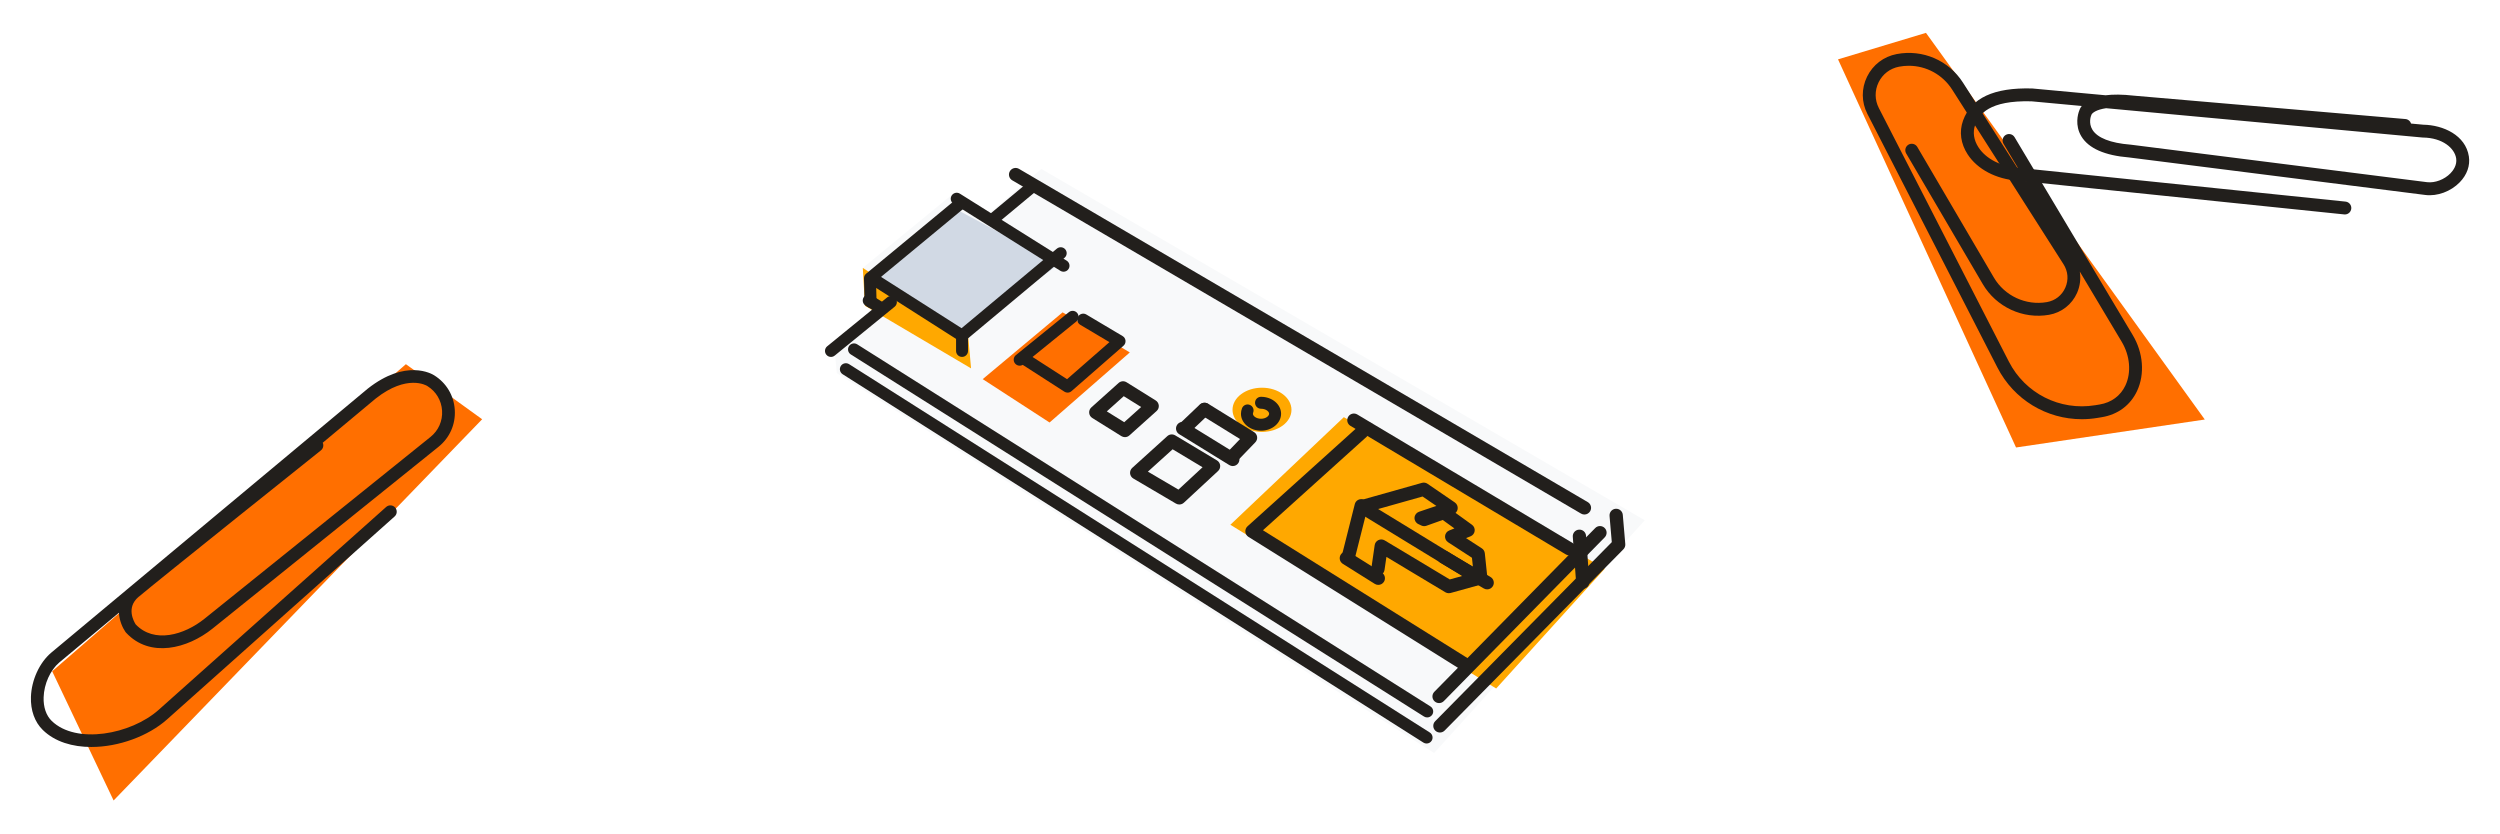
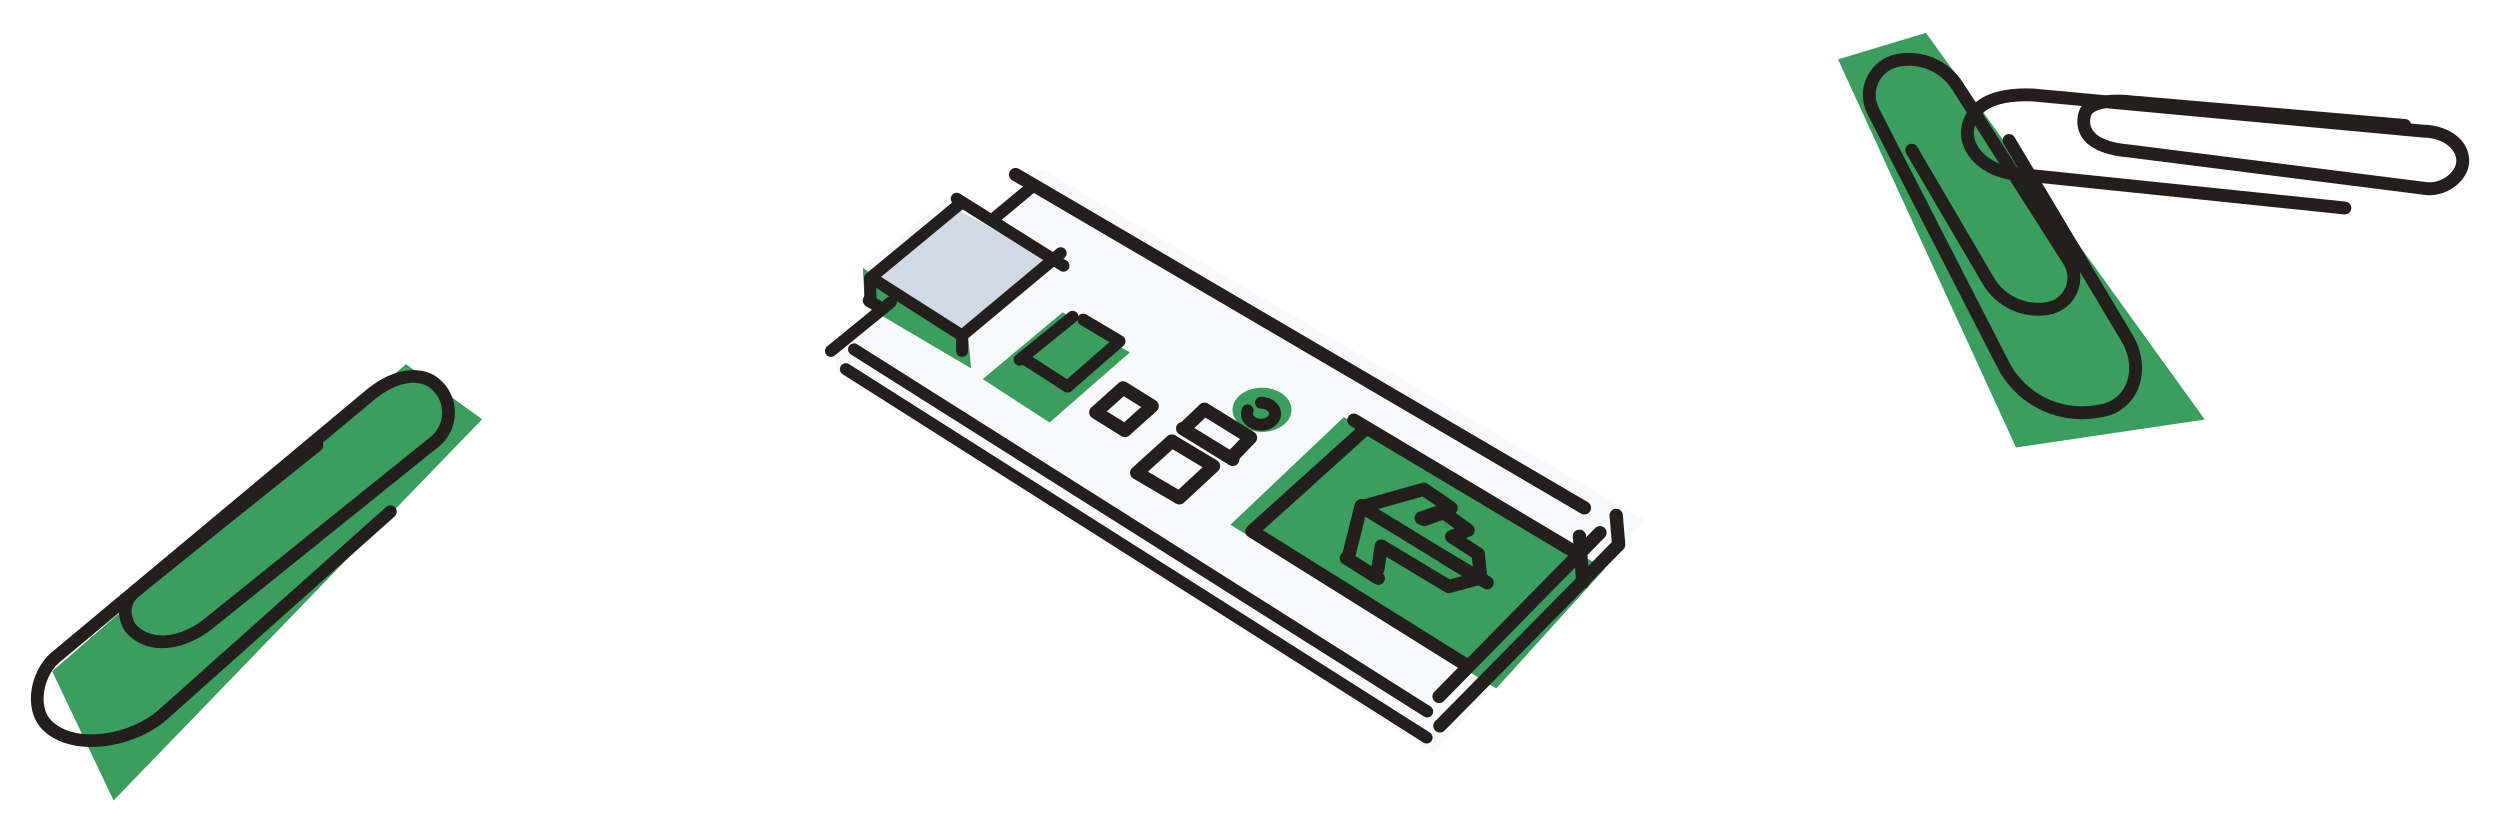
<svg xmlns="http://www.w3.org/2000/svg" version="1.1" id="Layer_1" x="0px" y="0px" viewBox="0 0 1200 400" style="enable-background:new 0 0 1200 400;" xml:space="preserve">
  <style type="text/css">
- 	.st0{fill:#FF6F00;}
+ 	.st0{fill:#3b9e5f;}
	.st1{fill:#F8F9FA;}
- 	.st2{fill:#FFA800;}
+ 	.st2{fill:#3b9e5f;}
	.st3{fill:#D1D9E4;}
	.st4{fill:#221F1C;}
	.st5{fill:none;stroke:#000000;stroke-width:0.956;stroke-miterlimit:10;}
</style>
  <polygon class="st0" points="54.53,384.23 25.05,322.22 194.83,174.81 231.43,201.24 " />
  <polygon class="st0" points="882.25,28.49 967.7,214.79 1058.3,201.37 924.46,15.77 " />
  <path class="st1" d="M688.37,361.45l-286.7-182.34l-1.25-13.22l24.61-20.54l-10.88-16.76l43.13-35.43l16.73,9.89l25.83-21.96  l289.65,168.65L688.37,361.45z" />
  <polygon class="st0" points="471.7,181.98 503.79,202.8 542.3,169.17 510.05,149.93 " />
  <polygon class="st2" points="590.57,251.89 718.16,330.48 770.29,272.97 645.04,200.24 " />
  <ellipse transform="matrix(1.091240e-03 -1 1 1.091240e-03 408.3878 802.2543)" class="st2" cx="605.76" cy="196.71" rx="10.61" ry="14.15" />
  <polygon class="st2" points="464.78,161.94 466.11,176.82 415.16,146.77 414.15,128.59 " />
  <polygon class="st3" points="418.76,132.45 458.71,100.31 508.11,126.82 464.41,159.91 " />
  <g>
    <path class="st4" d="M760.52,246.97c-0.55,0-1.1-0.14-1.61-0.44L485.88,86.56c-1.52-0.89-2.03-2.85-1.14-4.37s2.85-2.03,4.37-1.14   l273.03,159.97c1.52,0.89,2.03,2.84,1.14,4.36C762.68,246.4,761.62,246.97,760.52,246.97z" />
  </g>
  <g>
    <path class="st4" d="M690.76,337.48c-0.81,0-1.61-0.3-2.24-0.91c-1.26-1.23-1.27-3.25-0.04-4.51l77.23-78.6   c1.24-1.26,3.25-1.27,4.51-0.04c1.26,1.23,1.27,3.25,0.04,4.51l-77.23,78.6C692.41,337.16,691.59,337.48,690.76,337.48z" />
  </g>
  <g>
    <path class="st4" d="M753.3,266.61c-0.56,0-1.12-0.15-1.63-0.45l-103.44-61.74c-1.51-0.9-2.01-2.86-1.1-4.37   c0.9-1.51,2.86-2.01,4.37-1.1l103.44,61.74c1.51,0.9,2.01,2.86,1.1,4.37C755.45,266.06,754.39,266.61,753.3,266.61z" />
  </g>
  <g>
    <path class="st4" d="M703.59,322.34c-0.58,0-1.16-0.16-1.69-0.49l-102.64-64.15c-0.85-0.53-1.4-1.43-1.49-2.43   c-0.09-1,0.3-1.98,1.04-2.65l52.92-47.71c1.31-1.18,3.32-1.08,4.5,0.23c1.18,1.31,1.08,3.33-0.23,4.5l-49.78,44.88l99.05,61.91   c1.49,0.93,1.95,2.9,1.01,4.4C705.69,321.81,704.65,322.34,703.59,322.34z" />
  </g>
  <g>
    <path class="st4" d="M591.73,223.71c-0.57,0-1.15-0.15-1.67-0.48L566,208.4c-1.5-0.92-1.97-2.89-1.04-4.39   c0.93-1.5,2.89-1.97,4.39-1.04l24.06,14.83c1.5,0.92,1.97,2.89,1.04,4.39C593.85,223.18,592.8,223.71,591.73,223.71z" />
  </g>
  <g>
    <path class="st4" d="M566.07,242.16c-0.56,0-1.11-0.15-1.62-0.44l-20.45-12.03c-0.88-0.51-1.45-1.42-1.56-2.42s0.28-2.01,1.03-2.69   l16.84-15.24c1.04-0.94,2.58-1.09,3.78-0.37L584.15,221c0.86,0.52,1.43,1.41,1.53,2.41c0.1,1-0.27,1.99-1,2.67l-16.44,15.24   C567.64,241.87,566.86,242.16,566.07,242.16z M550.99,226.39l14.66,8.62l11.58-10.73l-14.37-8.62L550.99,226.39z" />
  </g>
  <g>
    <path class="st4" d="M691.16,351.61c-0.81,0-1.62-0.31-2.24-0.92c-1.25-1.24-1.27-3.26-0.03-4.51l84.77-85.95l-1.08-12.57   c-0.15-1.75,1.15-3.3,2.91-3.45c1.75-0.15,3.3,1.15,3.45,2.91l1.2,14.03c0.08,0.93-0.25,1.85-0.91,2.51l-85.8,87   C692.81,351.29,691.99,351.61,691.16,351.61z" />
  </g>
  <g>
    <path class="st4" d="M759.72,282.65c-1.66,0-3.06-1.28-3.18-2.96l-1.6-22.05c-0.13-1.76,1.19-3.29,2.95-3.41   c1.78-0.13,3.29,1.19,3.41,2.95l1.6,22.05c0.13,1.76-1.19,3.29-2.95,3.41C759.87,282.65,759.8,282.65,759.72,282.65z" />
  </g>
  <g>
    <path class="st4" d="M661.58,280.75c-0.58,0-1.17-0.16-1.69-0.49l-15.34-9.62c-1.49-0.94-1.94-2.91-1.01-4.4   c0.94-1.49,2.91-1.94,4.4-1.01l15.34,9.62c1.49,0.94,1.94,2.91,1.01,4.4C663.68,280.22,662.64,280.75,661.58,280.75z" />
  </g>
  <g>
    <path class="st4" d="M695.41,284.74c-0.57,0-1.14-0.15-1.64-0.45l-28.29-16.98l-0.91,6.26c-0.25,1.74-1.87,2.96-3.61,2.7   c-1.74-0.25-2.95-1.87-2.7-3.61l1.59-11c0.15-1.06,0.83-1.97,1.79-2.42c0.96-0.46,2.09-0.4,3.01,0.15l31.23,18.74l6-1.66   l-49.25-30.09c-1.5-0.92-1.98-2.88-1.06-4.38c0.92-1.5,2.88-1.98,4.38-1.06l55.52,33.92c1.08,0.66,1.67,1.91,1.5,3.16   c-0.18,1.26-1.08,2.29-2.31,2.63l-14.4,3.99C695.98,284.7,695.69,284.74,695.41,284.74z" />
  </g>
  <g>
    <path class="st4" d="M710.74,280.42c-1.61,0-3-1.22-3.17-2.86l-1.03-9.83l-11.47-7.46c-1-0.65-1.55-1.8-1.44-2.99   c0.12-1.19,0.89-2.21,2-2.65l2.49-0.99l-5.62-4.06l-7.82,2.79c-0.8,0.29-1.68,0.24-2.45-0.13l-1.45-0.69   c-1.17-0.56-1.88-1.77-1.81-3.07c0.08-1.29,0.93-2.41,2.16-2.83l8.32-2.81l-6.61-4.52l-28.05,7.91c-1.69,0.47-3.46-0.51-3.94-2.2   c-0.48-1.7,0.51-3.46,2.2-3.94l29.49-8.32c0.91-0.26,1.89-0.1,2.67,0.44l13.11,8.97c1,0.68,1.52,1.87,1.36,3.07   c-0.1,0.76-0.47,1.43-1.02,1.93l7.89,5.71c0.94,0.68,1.44,1.82,1.29,2.98c-0.14,1.16-0.91,2.14-1.99,2.57l-2.15,0.85l7.58,4.92   c0.81,0.52,1.33,1.39,1.43,2.34l1.19,11.34c0.18,1.75-1.09,3.32-2.84,3.5C710.97,280.41,710.85,280.42,710.74,280.42z" />
  </g>
  <g>
    <path class="st4" d="M647.02,271.24c-0.26,0-0.52-0.03-0.78-0.1c-1.71-0.43-2.74-2.16-2.31-3.87l6.37-25.28   c0.43-1.71,2.17-2.74,3.87-2.31c1.71,0.43,2.74,2.16,2.31,3.87l-6.37,25.28C649.74,270.27,648.44,271.24,647.02,271.24z" />
  </g>
  <g>
    <path class="st4" d="M713.84,282.9c-0.55,0-1.11-0.14-1.62-0.44l-20.85-12.31c-1.52-0.9-2.02-2.85-1.13-4.37   c0.89-1.52,2.85-2.02,4.37-1.13l20.85,12.31c1.52,0.9,2.02,2.85,1.13,4.37C715.99,282.34,714.93,282.9,713.84,282.9z" />
  </g>
  <g>
    <path class="st4" d="M539.96,209.83c-0.58,0-1.17-0.16-1.69-0.48l-13.98-8.72c-0.85-0.53-1.4-1.43-1.49-2.43   c-0.09-1,0.3-1.98,1.05-2.65l13.08-11.73c1.06-0.95,2.61-1.08,3.82-0.33l13.98,8.72c0.85,0.53,1.4,1.43,1.49,2.43   c0.09,1-0.3,1.98-1.05,2.65l-13.08,11.73C541.49,209.56,540.73,209.83,539.96,209.83z M531.27,197.46l8.35,5.2l8.13-7.29l-8.35-5.2   L531.27,197.46z" />
  </g>
  <g>
    <path class="st4" d="M568.76,208.56c-0.84,0-1.68-0.33-2.31-0.99c-1.21-1.28-1.16-3.3,0.11-4.51l9.32-8.87   c1.28-1.21,3.3-1.16,4.51,0.11c1.21,1.28,1.16,3.3-0.11,4.51l-9.32,8.87C570.34,208.26,569.55,208.56,568.76,208.56z" />
  </g>
  <g>
    <path class="st4" d="M592.59,221.26c-0.8,0-1.59-0.3-2.21-0.89c-1.27-1.22-1.31-3.24-0.09-4.51l4.93-5.12l-18.64-11.51   c-1.5-0.93-1.96-2.89-1.04-4.39c0.93-1.5,2.89-1.96,4.39-1.04l22,13.59c0.82,0.51,1.37,1.36,1.49,2.31   c0.12,0.96-0.2,1.92-0.87,2.61l-7.67,7.97C594.26,220.93,593.42,221.26,592.59,221.26z" />
  </g>
  <g>
    <path class="st4" d="M605.29,206.74c-5.31,0-9.63-3.65-9.63-8.14c0-0.91,0.18-1.81,0.52-2.67c0.59-1.47,2.27-2.18,3.74-1.58   c1.47,0.59,2.18,2.27,1.58,3.74c-0.07,0.17-0.1,0.34-0.1,0.51c0,1.13,1.66,2.4,3.89,2.4s3.89-1.27,3.89-2.4s-1.66-2.4-3.89-2.4   c-1.58,0-2.87-1.28-2.87-2.87s1.28-2.87,2.87-2.87c5.31,0,9.63,3.65,9.63,8.14C614.92,203.08,610.6,206.74,605.29,206.74z" />
  </g>
  <g>
    <path class="st4" d="M489.45,175.53c-0.84,0-1.66-0.36-2.23-1.06c-1-1.23-0.81-3.04,0.42-4.03l25.41-20.6   c1.23-1,3.04-0.81,4.03,0.42c1,1.23,0.81,3.04-0.42,4.03l-25.41,20.6C490.72,175.32,490.08,175.53,489.45,175.53z" />
  </g>
  <g>
    <path class="st4" d="M512.45,188.46c-0.54,0-1.08-0.15-1.55-0.46l-19.85-12.78c-1.33-0.86-1.72-2.63-0.86-3.96   c0.86-1.33,2.63-1.72,3.96-0.86l18.03,11.61l20.35-17.78l-14.04-8.35c-1.36-0.81-1.81-2.57-1-3.93c0.81-1.36,2.57-1.81,3.93-1   l17.44,10.37c0.79,0.47,1.31,1.29,1.39,2.21c0.08,0.92-0.28,1.82-0.97,2.42l-24.96,21.8C513.8,188.22,513.13,188.46,512.45,188.46z   " />
  </g>
  <g>
    <path class="st4" d="M422.84,150.73c-0.51,0-1.03-0.14-1.5-0.43l-5.86-3.61c-1.35-0.83-1.77-2.6-0.94-3.95   c0.83-1.35,2.6-1.77,3.95-0.94l5.86,3.61c1.35,0.83,1.77,2.6,0.94,3.95C424.75,150.24,423.81,150.73,422.84,150.73z" />
  </g>
  <g>
    <path class="st4" d="M461.78,171.32c-1.58,0-2.87-1.28-2.87-2.87v-7.37c0-0.85,0.38-1.66,1.03-2.2l47.36-39.54   c1.22-1.01,3.03-0.85,4.04,0.36c1.02,1.22,0.85,3.02-0.36,4.04l-46.33,38.68v6.02C464.65,170.04,463.37,171.32,461.78,171.32z" />
  </g>
  <g>
    <path class="st4" d="M510.49,130.43c-0.52,0-1.05-0.14-1.52-0.44L457.7,97.81c-1.34-0.84-1.75-2.61-0.9-3.95s2.61-1.75,3.95-0.9   l51.27,32.17c1.34,0.84,1.75,2.61,0.9,3.95C512.38,129.95,511.45,130.43,510.49,130.43z" />
  </g>
  <g>
    <path class="st4" d="M417.88,147.72c-1.55,0-2.82-1.23-2.87-2.79l-0.3-11.28c-0.02-0.88,0.36-1.73,1.04-2.29l43.45-35.93   c1.22-1.01,3.03-0.84,4.04,0.38c1.01,1.22,0.84,3.03-0.38,4.04l-42.37,35.04l0.26,9.88c0.04,1.58-1.21,2.9-2.79,2.94   C417.93,147.72,417.91,147.72,417.88,147.72z" />
  </g>
  <g>
    <path class="st4" d="M461.78,163.96c-0.53,0-1.06-0.15-1.54-0.45L418,136.59c-1.34-0.85-1.73-2.62-0.88-3.96   c0.85-1.34,2.62-1.73,3.96-0.88l42.25,26.91c1.34,0.85,1.73,2.62,0.88,3.96C463.66,163.49,462.73,163.96,461.78,163.96z" />
  </g>
  <g>
    <path class="st4" d="M398.86,171.32c-0.83,0-1.66-0.36-2.22-1.06c-1-1.23-0.82-3.03,0.41-4.04l28.76-23.45   c1.23-1,3.03-0.82,4.04,0.41c1,1.23,0.82,3.03-0.41,4.04l-28.76,23.45C400.14,171.11,399.5,171.32,398.86,171.32z" />
  </g>
  <g>
    <path class="st4" d="M477.27,107.58c-0.82,0-1.64-0.35-2.21-1.03c-1.01-1.22-0.85-3.03,0.37-4.04l17.89-14.88   c1.22-1.01,3.03-0.85,4.04,0.37c1.01,1.22,0.85,3.03-0.37,4.04l-17.89,14.88C478.57,107.36,477.92,107.58,477.27,107.58z" />
  </g>
  <g>
    <path class="st4" d="M685.05,344.37c-0.52,0-1.05-0.14-1.53-0.44l-275.13-173.8c-1.34-0.85-1.74-2.62-0.89-3.96   c0.85-1.34,2.62-1.74,3.96-0.89l275.14,173.8c1.34,0.85,1.74,2.62,0.89,3.96C686.93,343.9,686,344.37,685.05,344.37z" />
  </g>
  <g>
    <path class="st4" d="M684.76,356.89c-0.53,0-1.06-0.14-1.53-0.45L404.48,179.64c-1.34-0.85-1.73-2.62-0.89-3.96   c0.85-1.34,2.62-1.73,3.96-0.89L686.3,351.6c1.34,0.85,1.73,2.62,0.89,3.96C686.64,356.42,685.71,356.89,684.76,356.89z" />
  </g>
  <g>
    <path class="st4" d="M999.26,201.22c-16.9,0-32.58-9.37-40.49-24.79L896.36,54.7c-2.9-5.66-2.96-12.18-0.17-17.89   c2.79-5.71,7.98-9.67,14.23-10.86c12.49-2.37,24.99,3.02,31.83,13.75l30.43,47.73l-11-18.42c-0.87-1.46-0.4-3.36,1.07-4.24   c1.46-0.87,3.36-0.4,4.24,1.07l56.75,95.05c5.03,8.43,5.83,18.66,2.09,26.7c-3.21,6.91-9.26,11.41-17.02,12.67l-2.12,0.35   C1004.2,201.02,1001.72,201.22,999.26,201.22z M916.24,31.57c-1.55,0-3.11,0.14-4.68,0.44c-4.32,0.82-7.9,3.55-9.83,7.5   c-1.93,3.95-1.89,8.45,0.12,12.36l62.42,121.73c7.83,15.27,24.47,23.67,41.41,20.91l2.12-0.35c5.68-0.93,10.09-4.19,12.42-9.18   c2.89-6.21,2.2-14.23-1.8-20.93l-20.12-33.69c0.56,3.4,0.13,6.95-1.3,10.21c-2.44,5.55-7.46,9.48-13.43,10.53   c-12.59,2.21-25.38-3.71-31.84-14.74l-36.76-62.7c-0.86-1.47-0.37-3.36,1.1-4.23c1.47-0.86,3.36-0.37,4.23,1.1l36.76,62.7   c5.16,8.81,15.39,13.54,25.45,11.78c3.99-0.7,7.21-3.23,8.85-6.94c1.63-3.71,1.32-7.79-0.86-11.21l-53.46-83.85   C932.42,35.78,924.58,31.57,916.24,31.57z" />
  </g>
  <g>
    <path class="st4" d="M1125.54,102.94c-0.11,0-0.21-0.01-0.32-0.02L968.44,86.71c-10.31-0.72-19.26-5.42-23.95-12.59   c-3.36-5.14-4.15-10.9-2.23-16.24c3.9-10.86,14.74-15.9,33.08-15.42c0.07,0,0.14,0.01,0.2,0.01l35.17,3.26   c3.5-0.44,7.96-0.46,13.62,0.19l130.3,11.22c1.29,0.11,2.33,1,2.69,2.17l5.93,0.55c9.43,0.17,20.24,4.99,21.81,15.24   c0.67,4.38-0.88,8.79-4.39,12.4c-4.28,4.41-10.75,6.8-16.47,6.09l-142.25-18.01c-11.71-0.96-19.41-4.37-22.9-10.13   c-3.24-5.35-1.59-10.78-1.11-12.08c0.16-0.57,0.51-1.49,1.3-2.5l-24.16-2.24c-20.38-0.52-25.16,6.22-27,11.33   c-1.25,3.47-0.68,7.3,1.59,10.77c3.64,5.57,10.84,9.23,19.25,9.81c0.04,0,0.07,0.01,0.11,0.01l156.83,16.22   c1.7,0.18,2.93,1.69,2.75,3.39C1128.45,101.76,1127.11,102.94,1125.54,102.94z M1003.91,55.02c-0.02,0.24-0.05,0.18-0.18,0.48   c-0.05,0.12-1.38,3.54,0.65,6.81c2.41,3.89,8.68,6.35,18.14,7.11c0.05,0,0.09,0.01,0.14,0.01l142.31,18.01   c3.8,0.47,8.33-1.24,11.27-4.27c1.23-1.27,3.22-3.88,2.72-7.15c-0.75-4.87-6.46-9.87-15.92-10c-0.08,0-0.16-0.01-0.24-0.01   l-151.88-14.07C1006.3,52.63,1004.37,54.12,1003.91,55.02z M1003.91,54.91C1003.91,54.91,1003.91,54.91,1003.91,54.91   S1003.91,54.91,1003.91,54.91z" />
  </g>
  <path class="st5" d="M148.41,218.18" />
  <g>
    <path class="st4" d="M43.85,358.55c-9.01,0-17.46-2.46-23.28-8.14c-3.91-3.8-5.94-9.46-5.72-15.92c0.27-8.08,4.09-16.41,9.73-21.2   l151.94-126.74c18.33-14.43,30.75-7.12,31.87-6.41c5.88,3.66,9.49,9.72,9.91,16.63c0.42,6.92-2.44,13.38-7.84,17.72l-108.44,87.23   c-11.96,9.62-30.05,14.34-41.52,1.95c-0.1-0.1-0.19-0.21-0.27-0.33c-1.43-2.05-2.94-5.44-3.15-9.22L28.5,317.95   c-4.37,3.71-7.34,10.29-7.56,16.74c-0.16,4.73,1.22,8.76,3.88,11.35c11.68,11.38,38.01,6.57,51.38-5.35l109.15-97.34   c1.26-1.12,3.19-1.01,4.31,0.25c1.12,1.26,1.01,3.19-0.25,4.31L80.26,345.25C71.16,353.37,56.92,358.55,43.85,358.55z M65.13,299.7   c8.83,9.3,23.29,5.13,33.06-2.73l108.44-87.23c3.84-3.09,5.87-7.68,5.57-12.6c-0.3-4.92-2.87-9.23-7.06-11.83   c-0.03-0.02-0.06-0.04-0.08-0.05c-0.36-0.22-9.64-5.83-24.71,6.03l-25.44,21.22c0.57,1.24,0.25,2.76-0.87,3.66   c-0.79,0.63-79.09,63.17-87.61,70.42C60.46,291.67,64.27,298.35,65.13,299.7z" />
  </g>
</svg>
